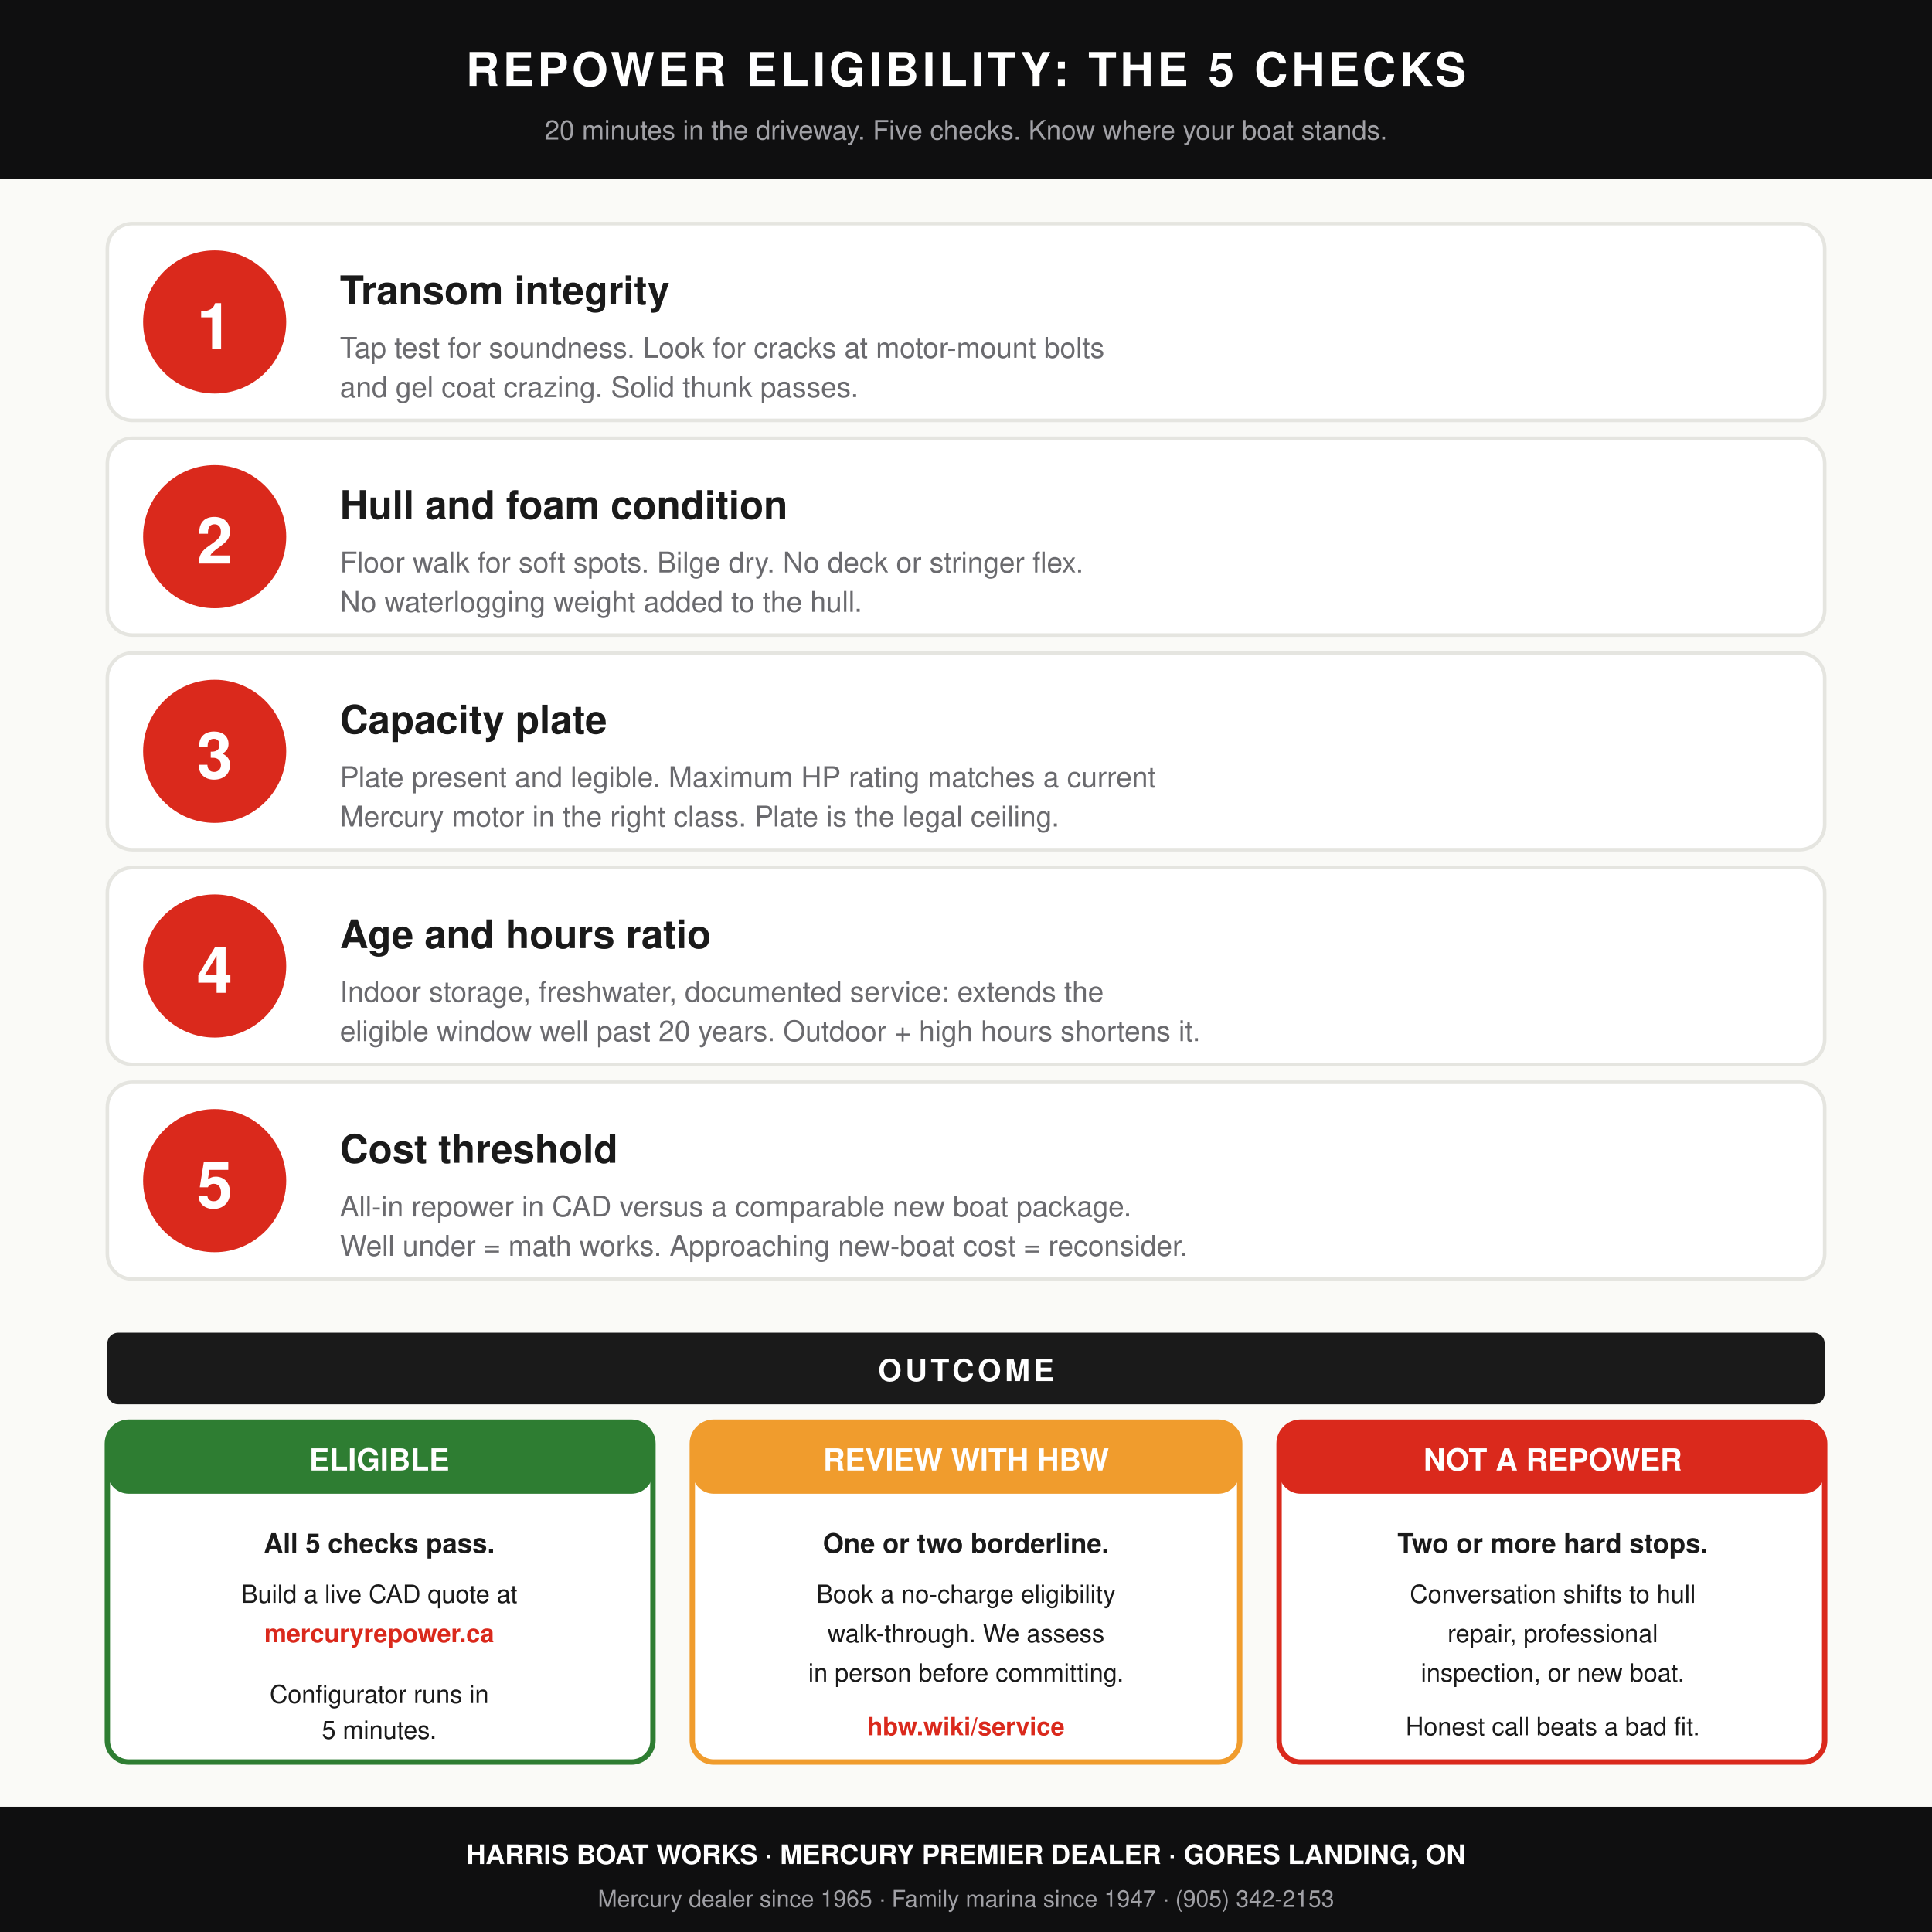
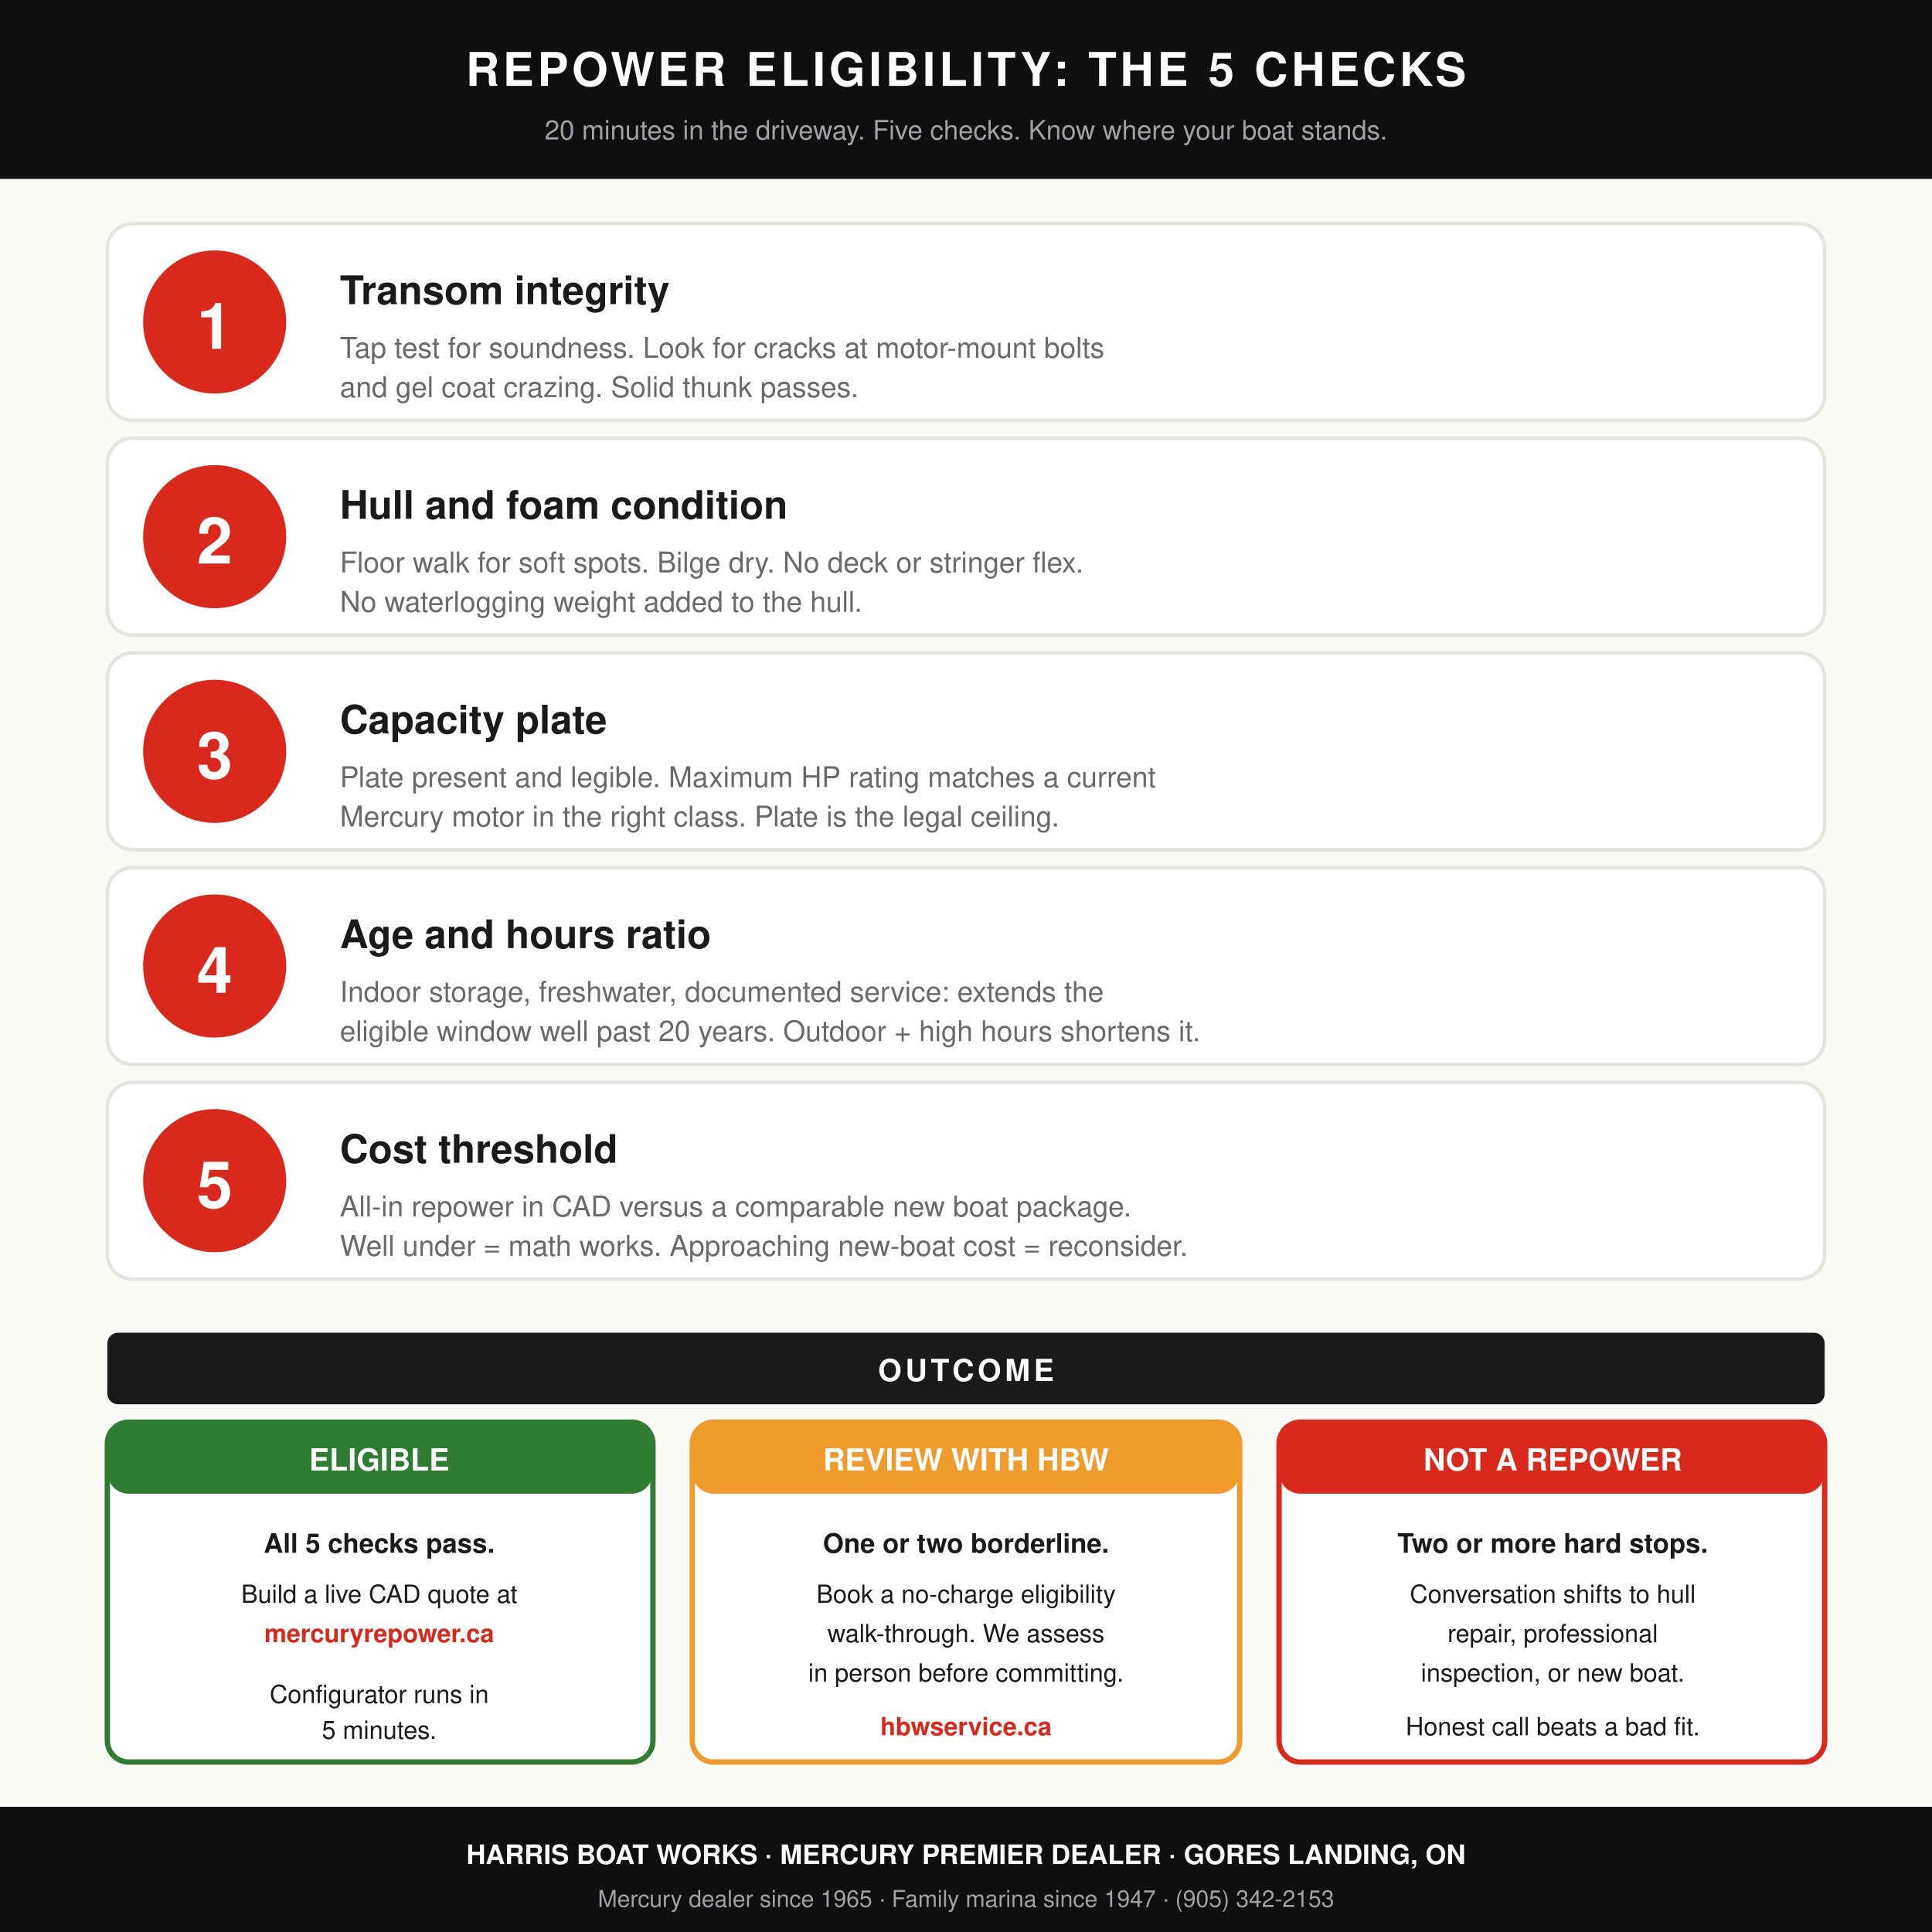
<svg xmlns="http://www.w3.org/2000/svg" viewBox="0 0 1080 1080" font-family="-apple-system, BlinkMacSystemFont, 'Segoe UI', Helvetica, Arial, sans-serif">
  <rect width="1080" height="1080" fill="#FAFAF7" />
  <rect x="0" y="0" width="1080" height="100" fill="#0F0F10" />
  <text x="540" y="48" fill="#FFFFFF" font-size="26" font-weight="700" text-anchor="middle" letter-spacing="2">REPOWER ELIGIBILITY: THE 5 CHECKS</text>
  <text x="540" y="78" fill="#A1A1A6" font-size="15" text-anchor="middle">20 minutes in the driveway. Five checks. Know where your boat stands.</text>
  <rect x="60" y="125" width="960" height="110" rx="14" fill="#FFFFFF" stroke="#E5E5E0" stroke-width="2" />
  <circle cx="120" cy="180" r="40" fill="#DA291C" />
  <text x="120" y="195" fill="#FFFFFF" font-size="36" font-weight="700" text-anchor="middle">1</text>
  <text x="190" y="170" fill="#1A1A1A" font-size="22" font-weight="700">Transom integrity</text>
  <text x="190" y="200" fill="#6A6A6E" font-size="16">Tap test for soundness. Look for cracks at motor-mount bolts</text>
  <text x="190" y="222" fill="#6A6A6E" font-size="16">and gel coat crazing. Solid thunk passes.</text>
  <rect x="60" y="245" width="960" height="110" rx="14" fill="#FFFFFF" stroke="#E5E5E0" stroke-width="2" />
  <circle cx="120" cy="300" r="40" fill="#DA291C" />
  <text x="120" y="315" fill="#FFFFFF" font-size="36" font-weight="700" text-anchor="middle">2</text>
  <text x="190" y="290" fill="#1A1A1A" font-size="22" font-weight="700">Hull and foam condition</text>
  <text x="190" y="320" fill="#6A6A6E" font-size="16">Floor walk for soft spots. Bilge dry. No deck or stringer flex.</text>
  <text x="190" y="342" fill="#6A6A6E" font-size="16">No waterlogging weight added to the hull.</text>
  <rect x="60" y="365" width="960" height="110" rx="14" fill="#FFFFFF" stroke="#E5E5E0" stroke-width="2" />
  <circle cx="120" cy="420" r="40" fill="#DA291C" />
  <text x="120" y="435" fill="#FFFFFF" font-size="36" font-weight="700" text-anchor="middle">3</text>
  <text x="190" y="410" fill="#1A1A1A" font-size="22" font-weight="700">Capacity plate</text>
  <text x="190" y="440" fill="#6A6A6E" font-size="16">Plate present and legible. Maximum HP rating matches a current</text>
  <text x="190" y="462" fill="#6A6A6E" font-size="16">Mercury motor in the right class. Plate is the legal ceiling.</text>
  <rect x="60" y="485" width="960" height="110" rx="14" fill="#FFFFFF" stroke="#E5E5E0" stroke-width="2" />
  <circle cx="120" cy="540" r="40" fill="#DA291C" />
  <text x="120" y="555" fill="#FFFFFF" font-size="36" font-weight="700" text-anchor="middle">4</text>
  <text x="190" y="530" fill="#1A1A1A" font-size="22" font-weight="700">Age and hours ratio</text>
  <text x="190" y="560" fill="#6A6A6E" font-size="16">Indoor storage, freshwater, documented service: extends the</text>
  <text x="190" y="582" fill="#6A6A6E" font-size="16">eligible window well past 20 years. Outdoor + high hours shortens it.</text>
  <rect x="60" y="605" width="960" height="110" rx="14" fill="#FFFFFF" stroke="#E5E5E0" stroke-width="2" />
  <circle cx="120" cy="660" r="40" fill="#DA291C" />
  <text x="120" y="675" fill="#FFFFFF" font-size="36" font-weight="700" text-anchor="middle">5</text>
  <text x="190" y="650" fill="#1A1A1A" font-size="22" font-weight="700">Cost threshold</text>
  <text x="190" y="680" fill="#6A6A6E" font-size="16">All-in repower in CAD versus a comparable new boat package.</text>
  <text x="190" y="702" fill="#6A6A6E" font-size="16">Well under = math works. Approaching new-boat cost = reconsider.</text>
  <rect x="60" y="745" width="960" height="40" fill="#1A1A1A" rx="6" />
  <text x="540" y="772" fill="#FFFFFF" font-size="17" font-weight="700" text-anchor="middle" letter-spacing="2">OUTCOME</text>
  <rect x="60" y="795" width="305" height="190" rx="12" fill="#FFFFFF" stroke="#2E7D32" stroke-width="3" />
  <rect x="60" y="795" width="305" height="40" rx="12" fill="#2E7D32" />
  <text x="212" y="822" fill="#FFFFFF" font-size="17" font-weight="700" text-anchor="middle">ELIGIBLE</text>
  <text x="212" y="868" fill="#1A1A1A" font-size="15" font-weight="600" text-anchor="middle">All 5 checks pass.</text>
  <text x="212" y="896" fill="#1A1A1A" font-size="14" text-anchor="middle">Build a live CAD quote at</text>
  <text x="212" y="918" fill="#DA291C" font-size="14" font-weight="700" text-anchor="middle">mercuryrepower.ca</text>
  <text x="212" y="952" fill="#1A1A1A" font-size="14" text-anchor="middle">Configurator runs in</text>
  <text x="212" y="972" fill="#1A1A1A" font-size="14" text-anchor="middle">5 minutes.</text>
  <rect x="387" y="795" width="306" height="190" rx="12" fill="#FFFFFF" stroke="#F09C2D" stroke-width="3" />
  <rect x="387" y="795" width="306" height="40" rx="12" fill="#F09C2D" />
  <text x="540" y="822" fill="#FFFFFF" font-size="17" font-weight="700" text-anchor="middle">REVIEW WITH HBW</text>
  <text x="540" y="868" fill="#1A1A1A" font-size="15" font-weight="600" text-anchor="middle">One or two borderline.</text>
  <text x="540" y="896" fill="#1A1A1A" font-size="14" text-anchor="middle">Book a no-charge eligibility</text>
  <text x="540" y="918" fill="#1A1A1A" font-size="14" text-anchor="middle">walk-through. We assess</text>
  <text x="540" y="940" fill="#1A1A1A" font-size="14" text-anchor="middle">in person before committing.</text>
-   <text x="540" y="970" fill="#DA291C" font-size="14" font-weight="700" text-anchor="middle">hbw.wiki/service</text>
+   <text x="540" y="970" fill="#DA291C" font-size="14" font-weight="700" text-anchor="middle">hbwservice.ca</text>
  <rect x="715" y="795" width="305" height="190" rx="12" fill="#FFFFFF" stroke="#DA291C" stroke-width="3" />
  <rect x="715" y="795" width="305" height="40" rx="12" fill="#DA291C" />
  <text x="868" y="822" fill="#FFFFFF" font-size="17" font-weight="700" text-anchor="middle">NOT A REPOWER</text>
  <text x="868" y="868" fill="#1A1A1A" font-size="15" font-weight="600" text-anchor="middle">Two or more hard stops.</text>
  <text x="868" y="896" fill="#1A1A1A" font-size="14" text-anchor="middle">Conversation shifts to hull</text>
  <text x="868" y="918" fill="#1A1A1A" font-size="14" text-anchor="middle">repair, professional</text>
  <text x="868" y="940" fill="#1A1A1A" font-size="14" text-anchor="middle">inspection, or new boat.</text>
  <text x="868" y="970" fill="#1A1A1A" font-size="14" text-anchor="middle">Honest call beats a bad fit.</text>
  <rect x="0" y="1010" width="1080" height="70" fill="#0F0F10" />
  <text x="540" y="1042" fill="#FFFFFF" font-size="15" font-weight="700" text-anchor="middle">HARRIS BOAT WORKS · MERCURY PREMIER DEALER · GORES LANDING, ON</text>
  <text x="540" y="1066" fill="#A1A1A6" font-size="13" text-anchor="middle">Mercury dealer since 1965 · Family marina since 1947 · (905) 342-2153</text>
</svg>
